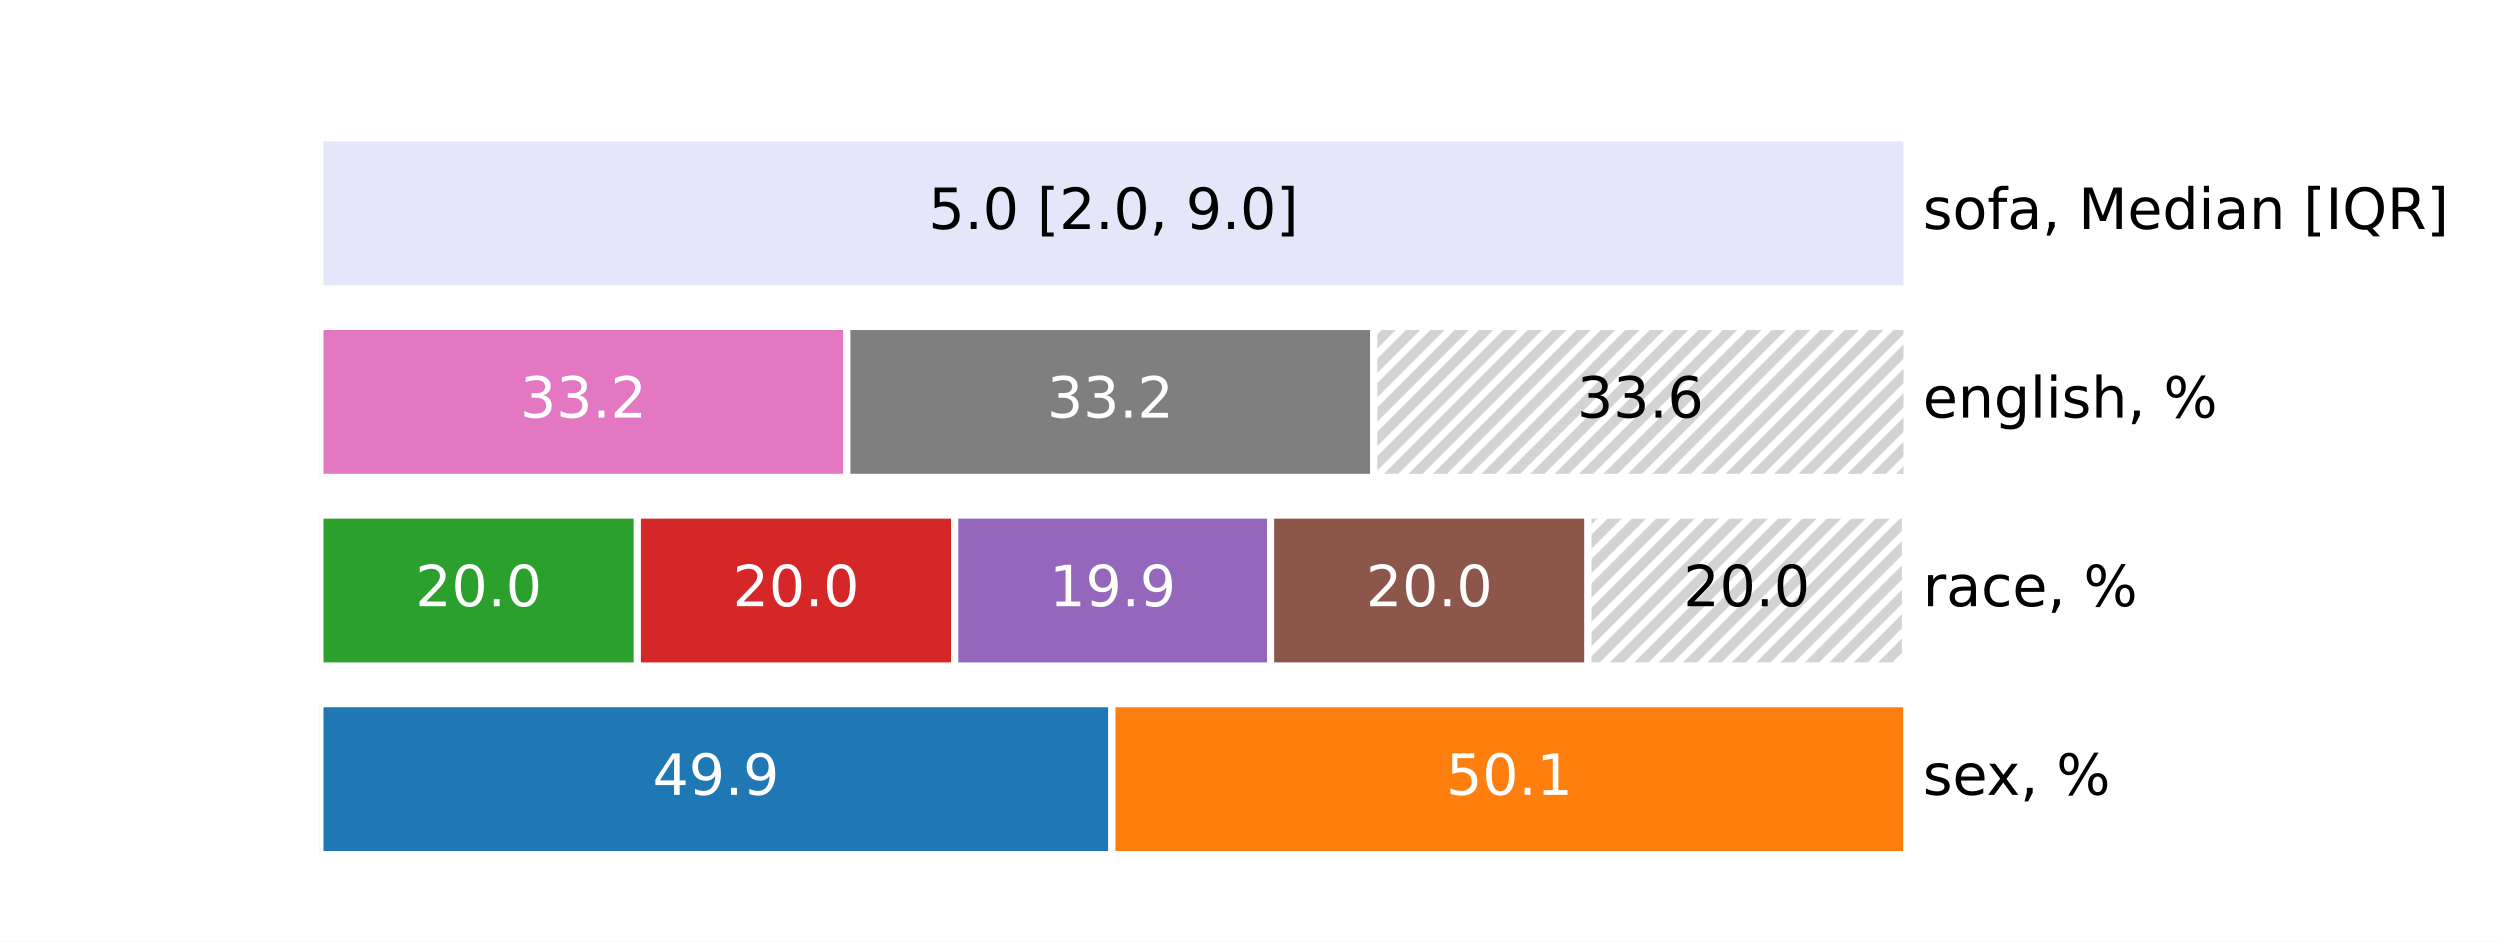
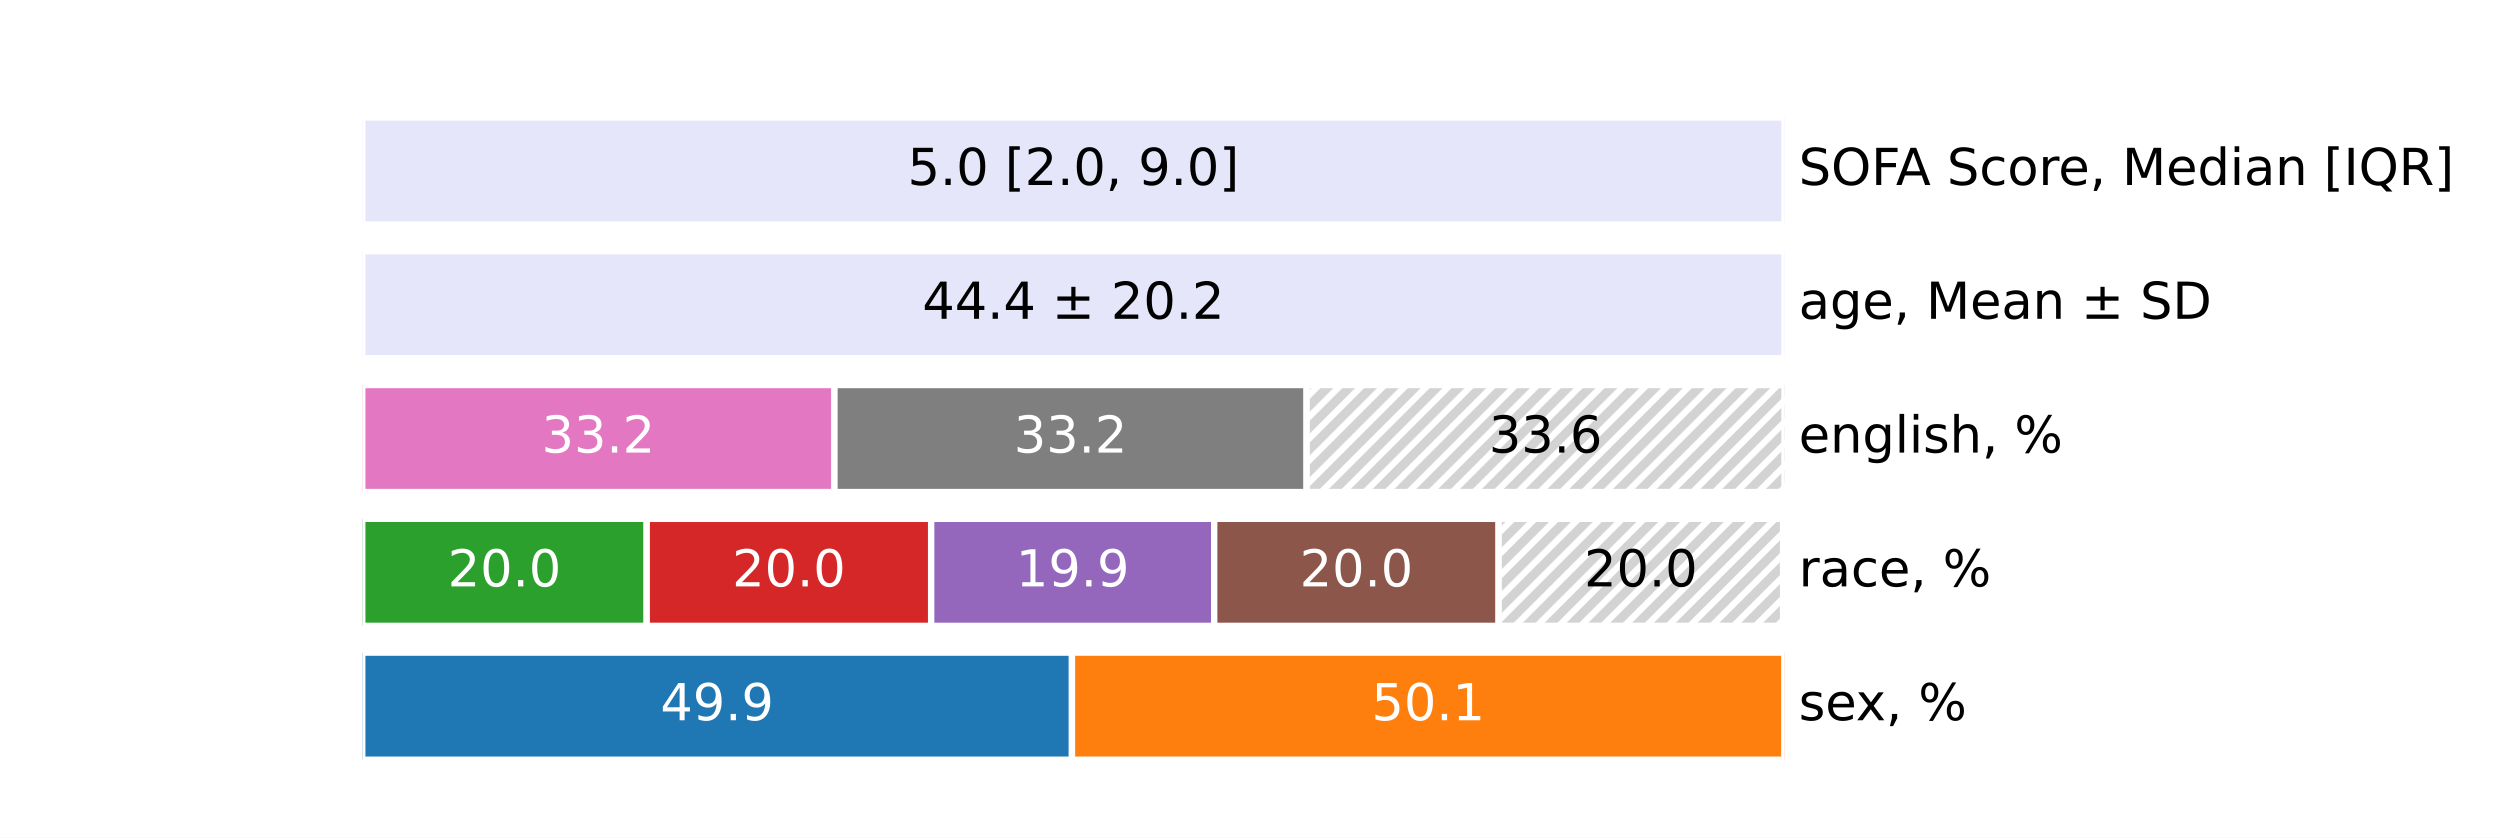
- <svg xmlns="http://www.w3.org/2000/svg" xmlns:xlink="http://www.w3.org/1999/xlink" width="351.593pt" height="132.428pt" viewBox="0 0 351.593 132.428" version="1.1">
+ <svg xmlns="http://www.w3.org/2000/svg" xmlns:xlink="http://www.w3.org/1999/xlink" width="392.333pt" height="131.461pt" viewBox="0 0 392.333 131.461" version="1.1">
  <defs>
    <style type="text/css">*{stroke-linejoin: round; stroke-linecap: butt}</style>
  </defs>
  <g id="figure_1">
    <g id="patch_1">
-       <path d="M 0 132.428  L 351.593 132.428  L 351.593 0  L 0 0  z " style="fill: #ffffff" />
+       <path d="M 0 131.461  L 392.333 131.461  L 392.333 0  L 0 0  z " style="fill: #ffffff" />
    </g>
    <g id="axes_1">
      <g id="patch_2">
-         <path d="M 44.995 125.228  L 268.195 125.228  L 268.195 14.348  L 44.995 14.348  z " style="fill: #ffffff" />
+         <path d="M 56.849 124.261  L 280.05 124.261  L 280.05 13.381  L 56.849 13.381  z " style="fill: #ffffff" />
      </g>
      <g id="patch_3">
-         <path d="M 44.995 120.188  L 156.372 120.188  L 156.372 98.967  L 44.995 98.967  z " clip-path="url(#p0c439728e1)" style="fill: #1f77b4; stroke: #ffffff; stroke-linejoin: miter" />
+         <path d="M 56.849 119.221  L 168.226 119.221  L 168.226 102.421  L 56.849 102.421  z " clip-path="url(#p23bbeacf1b)" style="fill: #1f77b4; stroke: #ffffff; stroke-linejoin: miter" />
      </g>
      <g id="patch_4">
-         <path d="M 156.372 120.188  L 268.195 120.188  L 268.195 98.967  L 156.372 98.967  z " clip-path="url(#p0c439728e1)" style="fill: #ff7f0e; stroke: #ffffff; stroke-linejoin: miter" />
+         <path d="M 168.226 119.221  L 280.05 119.221  L 280.05 102.421  L 168.226 102.421  z " clip-path="url(#p23bbeacf1b)" style="fill: #ff7f0e; stroke: #ffffff; stroke-linejoin: miter" />
      </g>
      <g id="patch_5">
-         <path d="M 268.195 120.188  L 268.195 120.188  L 268.195 98.967  L 268.195 98.967  z " clip-path="url(#p0c439728e1)" style="fill: url(#haf9db9fbc4); stroke: #ffffff; stroke-linejoin: miter" />
+         <path d="M 280.05 119.221  L 280.05 119.221  L 280.05 102.421  L 280.05 102.421  z " clip-path="url(#p23bbeacf1b)" style="fill: url(#hab9cde9158); stroke: #ffffff; stroke-linejoin: miter" />
      </g>
      <g id="patch_6">
-         <path d="M 44.995 93.661  L 89.635 93.661  L 89.635 72.44  L 44.995 72.44  z " clip-path="url(#p0c439728e1)" style="fill: #2ca02c; stroke: #ffffff; stroke-linejoin: miter" />
+         <path d="M 56.849 98.221  L 101.49 98.221  L 101.49 81.421  L 56.849 81.421  z " clip-path="url(#p23bbeacf1b)" style="fill: #2ca02c; stroke: #ffffff; stroke-linejoin: miter" />
      </g>
      <g id="patch_7">
-         <path d="M 89.635 93.661  L 134.275 93.661  L 134.275 72.44  L 89.635 72.44  z " clip-path="url(#p0c439728e1)" style="fill: #d62728; stroke: #ffffff; stroke-linejoin: miter" />
+         <path d="M 101.49 98.221  L 146.13 98.221  L 146.13 81.421  L 101.49 81.421  z " clip-path="url(#p23bbeacf1b)" style="fill: #d62728; stroke: #ffffff; stroke-linejoin: miter" />
      </g>
      <g id="patch_8">
-         <path d="M 134.275 93.661  L 178.692 93.661  L 178.692 72.44  L 134.275 72.44  z " clip-path="url(#p0c439728e1)" style="fill: #9467bd; stroke: #ffffff; stroke-linejoin: miter" />
+         <path d="M 146.13 98.221  L 190.546 98.221  L 190.546 81.421  L 146.13 81.421  z " clip-path="url(#p23bbeacf1b)" style="fill: #9467bd; stroke: #ffffff; stroke-linejoin: miter" />
      </g>
      <g id="patch_9">
-         <path d="M 178.692 93.661  L 223.332 93.661  L 223.332 72.44  L 178.692 72.44  z " clip-path="url(#p0c439728e1)" style="fill: #8c564b; stroke: #ffffff; stroke-linejoin: miter" />
+         <path d="M 190.546 98.221  L 235.186 98.221  L 235.186 81.421  L 190.546 81.421  z " clip-path="url(#p23bbeacf1b)" style="fill: #8c564b; stroke: #ffffff; stroke-linejoin: miter" />
      </g>
      <g id="patch_10">
-         <path d="M 223.332 93.661  L 267.972 93.661  L 267.972 72.44  L 223.332 72.44  z " clip-path="url(#p0c439728e1)" style="fill: url(#haf9db9fbc4); stroke: #ffffff; stroke-linejoin: miter" />
+         <path d="M 235.186 98.221  L 279.826 98.221  L 279.826 81.421  L 235.186 81.421  z " clip-path="url(#p23bbeacf1b)" style="fill: url(#hab9cde9158); stroke: #ffffff; stroke-linejoin: miter" />
      </g>
      <g id="patch_11">
-         <path d="M 44.995 67.135  L 119.098 67.135  L 119.098 45.914  L 44.995 45.914  z " clip-path="url(#p0c439728e1)" style="fill: #e377c2; stroke: #ffffff; stroke-linejoin: miter" />
+         <path d="M 56.849 77.221  L 130.952 77.221  L 130.952 60.421  L 56.849 60.421  z " clip-path="url(#p23bbeacf1b)" style="fill: #e377c2; stroke: #ffffff; stroke-linejoin: miter" />
      </g>
      <g id="patch_12">
-         <path d="M 119.098 67.135  L 193.2 67.135  L 193.2 45.914  L 119.098 45.914  z " clip-path="url(#p0c439728e1)" style="fill: #7f7f7f; stroke: #ffffff; stroke-linejoin: miter" />
+         <path d="M 130.952 77.221  L 205.054 77.221  L 205.054 60.421  L 130.952 60.421  z " clip-path="url(#p23bbeacf1b)" style="fill: #7f7f7f; stroke: #ffffff; stroke-linejoin: miter" />
      </g>
      <g id="patch_13">
-         <path d="M 193.2 67.135  L 268.195 67.135  L 268.195 45.914  L 193.2 45.914  z " clip-path="url(#p0c439728e1)" style="fill: url(#haf9db9fbc4); stroke: #ffffff; stroke-linejoin: miter" />
+         <path d="M 205.054 77.221  L 280.05 77.221  L 280.05 60.421  L 205.054 60.421  z " clip-path="url(#p23bbeacf1b)" style="fill: url(#hab9cde9158); stroke: #ffffff; stroke-linejoin: miter" />
      </g>
      <g id="patch_14">
-         <path d="M 44.995 40.609  L 268.195 40.609  L 268.195 19.388  L 44.995 19.388  z " clip-path="url(#p0c439728e1)" style="fill: #e6e6fa; stroke: #ffffff; stroke-linejoin: miter" />
+         <path d="M 56.849 56.221  L 280.05 56.221  L 280.05 39.421  L 56.849 39.421  z " clip-path="url(#p23bbeacf1b)" style="fill: #e6e6fa; stroke: #ffffff; stroke-linejoin: miter" />
+       </g>
+       <g id="patch_15">
+         <path d="M 56.849 35.221  L 280.05 35.221  L 280.05 18.421  L 56.849 18.421  z " clip-path="url(#p23bbeacf1b)" style="fill: #e6e6fa; stroke: #ffffff; stroke-linejoin: miter" />
      </g>
      <g id="matplotlib.axis_1" />
      <g id="matplotlib.axis_2" />
      <g id="text_1">
-         <g style="fill: #ffffff" transform="translate(91.77728 111.7846) scale(0.08 -0.08)">
+         <g style="fill: #ffffff" transform="translate(103.6316 113.0288) scale(0.08 -0.08)">
          <defs>
            <path id="DejaVuSans-34" d="M 2419 4116  L 825 1625  L 2419 1625  L 2419 4116  z M 2253 4666  L 3047 4666  L 3047 1625  L 3713 1625  L 3713 1100  L 3047 1100  L 3047 0  L 2419 0  L 2419 1100  L 313 1100  L 313 1709  L 2253 4666  z " transform="scale(0.015625)" />
            <path id="DejaVuSans-39" d="M 703 97  L 703 672  Q 941 559 1184 500  Q 1428 441 1663 441  Q 2288 441 2617 861  Q 2947 1281 2994 2138  Q 2813 1869 2534 1725  Q 2256 1581 1919 1581  Q 1219 1581 811 2004  Q 403 2428 403 3163  Q 403 3881 828 4315  Q 1253 4750 1959 4750  Q 2769 4750 3195 4129  Q 3622 3509 3622 2328  Q 3622 1225 3098 567  Q 2575 -91 1691 -91  Q 1453 -91 1209 -44  Q 966 3 703 97  z M 1959 2075  Q 2384 2075 2632 2365  Q 2881 2656 2881 3163  Q 2881 3666 2632 3958  Q 2384 4250 1959 4250  Q 1534 4250 1286 3958  Q 1038 3666 1038 3163  Q 1038 2656 1286 2365  Q 1534 2075 1959 2075  z " transform="scale(0.015625)" />
            <path id="DejaVuSans-2e" d="M 684 794  L 1344 794  L 1344 0  L 684 0  L 684 794  z " transform="scale(0.015625)" />
          </defs>
          <use xlink:href="#DejaVuSans-34" />
          <use xlink:href="#DejaVuSans-39" x="63.623" />
          <use xlink:href="#DejaVuSans-2e" x="127.246" />
          <use xlink:href="#DejaVuSans-39" x="159.033" />
        </g>
      </g>
      <g id="text_2">
-         <g style="fill: #ffffff" transform="translate(203.3773 111.7846) scale(0.08 -0.08)">
+         <g style="fill: #ffffff" transform="translate(215.2317 113.0288) scale(0.08 -0.08)">
          <defs>
            <path id="DejaVuSans-35" d="M 691 4666  L 3169 4666  L 3169 4134  L 1269 4134  L 1269 2991  Q 1406 3038 1543 3061  Q 1681 3084 1819 3084  Q 2600 3084 3056 2656  Q 3513 2228 3513 1497  Q 3513 744 3044 326  Q 2575 -91 1722 -91  Q 1428 -91 1123 -41  Q 819 9 494 109  L 494 744  Q 775 591 1075 516  Q 1375 441 1709 441  Q 2250 441 2565 725  Q 2881 1009 2881 1497  Q 2881 1984 2565 2268  Q 2250 2553 1709 2553  Q 1456 2553 1204 2497  Q 953 2441 691 2322  L 691 4666  z " transform="scale(0.015625)" />
            <path id="DejaVuSans-30" d="M 2034 4250  Q 1547 4250 1301 3770  Q 1056 3291 1056 2328  Q 1056 1369 1301 889  Q 1547 409 2034 409  Q 2525 409 2770 889  Q 3016 1369 3016 2328  Q 3016 3291 2770 3770  Q 2525 4250 2034 4250  z M 2034 4750  Q 2819 4750 3233 4129  Q 3647 3509 3647 2328  Q 3647 1150 3233 529  Q 2819 -91 2034 -91  Q 1250 -91 836 529  Q 422 1150 422 2328  Q 422 3509 836 4129  Q 1250 4750 2034 4750  z " transform="scale(0.015625)" />
            <path id="DejaVuSans-31" d="M 794 531  L 1825 531  L 1825 4091  L 703 3866  L 703 4441  L 1819 4666  L 2450 4666  L 2450 531  L 3481 531  L 3481 0  L 794 0  L 794 531  z " transform="scale(0.015625)" />
          </defs>
          <use xlink:href="#DejaVuSans-35" />
          <use xlink:href="#DejaVuSans-30" x="63.623" />
          <use xlink:href="#DejaVuSans-2e" x="127.246" />
          <use xlink:href="#DejaVuSans-31" x="159.033" />
        </g>
      </g>
      <g id="text_3">
-         <g transform="translate(270.4271 111.7846) scale(0.08 -0.08)">
+         <g transform="translate(282.2815 113.0288) scale(0.08 -0.08)">
          <defs>
            <path id="DejaVuSans-73" d="M 2834 3397  L 2834 2853  Q 2591 2978 2328 3040  Q 2066 3103 1784 3103  Q 1356 3103 1142 2972  Q 928 2841 928 2578  Q 928 2378 1081 2264  Q 1234 2150 1697 2047  L 1894 2003  Q 2506 1872 2764 1633  Q 3022 1394 3022 966  Q 3022 478 2636 193  Q 2250 -91 1575 -91  Q 1294 -91 989 -36  Q 684 19 347 128  L 347 722  Q 666 556 975 473  Q 1284 391 1588 391  Q 1994 391 2212 530  Q 2431 669 2431 922  Q 2431 1156 2273 1281  Q 2116 1406 1581 1522  L 1381 1569  Q 847 1681 609 1914  Q 372 2147 372 2553  Q 372 3047 722 3315  Q 1072 3584 1716 3584  Q 2034 3584 2315 3537  Q 2597 3491 2834 3397  z " transform="scale(0.015625)" />
            <path id="DejaVuSans-65" d="M 3597 1894  L 3597 1613  L 953 1613  Q 991 1019 1311 708  Q 1631 397 2203 397  Q 2534 397 2845 478  Q 3156 559 3463 722  L 3463 178  Q 3153 47 2828 -22  Q 2503 -91 2169 -91  Q 1331 -91 842 396  Q 353 884 353 1716  Q 353 2575 817 3079  Q 1281 3584 2069 3584  Q 2775 3584 3186 3129  Q 3597 2675 3597 1894  z M 3022 2063  Q 3016 2534 2758 2815  Q 2500 3097 2075 3097  Q 1594 3097 1305 2825  Q 1016 2553 972 2059  L 3022 2063  z " transform="scale(0.015625)" />
            <path id="DejaVuSans-78" d="M 3513 3500  L 2247 1797  L 3578 0  L 2900 0  L 1881 1375  L 863 0  L 184 0  L 1544 1831  L 300 3500  L 978 3500  L 1906 2253  L 2834 3500  L 3513 3500  z " transform="scale(0.015625)" />
            <path id="DejaVuSans-2c" d="M 750 794  L 1409 794  L 1409 256  L 897 -744  L 494 -744  L 750 256  L 750 794  z " transform="scale(0.015625)" />
            <path id="DejaVuSans-20" transform="scale(0.015625)" />
            <path id="DejaVuSans-25" d="M 4653 2053  Q 4381 2053 4226 1822  Q 4072 1591 4072 1178  Q 4072 772 4226 539  Q 4381 306 4653 306  Q 4919 306 5073 539  Q 5228 772 5228 1178  Q 5228 1588 5073 1820  Q 4919 2053 4653 2053  z M 4653 2450  Q 5147 2450 5437 2106  Q 5728 1763 5728 1178  Q 5728 594 5436 251  Q 5144 -91 4653 -91  Q 4153 -91 3862 251  Q 3572 594 3572 1178  Q 3572 1766 3864 2108  Q 4156 2450 4653 2450  z M 1428 4353  Q 1159 4353 1004 4120  Q 850 3888 850 3481  Q 850 3069 1003 2837  Q 1156 2606 1428 2606  Q 1700 2606 1854 2837  Q 2009 3069 2009 3481  Q 2009 3884 1853 4118  Q 1697 4353 1428 4353  z M 4250 4750  L 4750 4750  L 1831 -91  L 1331 -91  L 4250 4750  z M 1428 4750  Q 1922 4750 2215 4408  Q 2509 4066 2509 3481  Q 2509 2891 2217 2550  Q 1925 2209 1428 2209  Q 931 2209 642 2551  Q 353 2894 353 3481  Q 353 4063 643 4406  Q 934 4750 1428 4750  z " transform="scale(0.015625)" />
          </defs>
          <use xlink:href="#DejaVuSans-73" />
          <use xlink:href="#DejaVuSans-65" x="52.1" />
          <use xlink:href="#DejaVuSans-78" x="111.873" />
          <use xlink:href="#DejaVuSans-2c" x="171.053" />
          <use xlink:href="#DejaVuSans-20" x="202.84" />
          <use xlink:href="#DejaVuSans-25" x="234.627" />
        </g>
      </g>
      <g id="text_4">
-         <g style="fill: #ffffff" transform="translate(58.40888 85.25831) scale(0.08 -0.08)">
+         <g style="fill: #ffffff" transform="translate(70.26325 92.02875) scale(0.08 -0.08)">
          <defs>
            <path id="DejaVuSans-32" d="M 1228 531  L 3431 531  L 3431 0  L 469 0  L 469 531  Q 828 903 1448 1529  Q 2069 2156 2228 2338  Q 2531 2678 2651 2914  Q 2772 3150 2772 3378  Q 2772 3750 2511 3984  Q 2250 4219 1831 4219  Q 1534 4219 1204 4116  Q 875 4013 500 3803  L 500 4441  Q 881 4594 1212 4672  Q 1544 4750 1819 4750  Q 2544 4750 2975 4387  Q 3406 4025 3406 3419  Q 3406 3131 3298 2873  Q 3191 2616 2906 2266  Q 2828 2175 2409 1742  Q 1991 1309 1228 531  z " transform="scale(0.015625)" />
          </defs>
          <use xlink:href="#DejaVuSans-32" />
          <use xlink:href="#DejaVuSans-30" x="63.623" />
          <use xlink:href="#DejaVuSans-2e" x="127.246" />
          <use xlink:href="#DejaVuSans-30" x="159.033" />
        </g>
      </g>
      <g id="text_5">
-         <g style="fill: #ffffff" transform="translate(103.0489 85.25831) scale(0.08 -0.08)">
+         <g style="fill: #ffffff" transform="translate(114.9032 92.02875) scale(0.08 -0.08)">
          <use xlink:href="#DejaVuSans-32" />
          <use xlink:href="#DejaVuSans-30" x="63.623" />
          <use xlink:href="#DejaVuSans-2e" x="127.246" />
          <use xlink:href="#DejaVuSans-30" x="159.033" />
        </g>
      </g>
      <g id="text_6">
-         <g style="fill: #ffffff" transform="translate(147.5773 85.25831) scale(0.08 -0.08)">
+         <g style="fill: #ffffff" transform="translate(159.4316 92.02875) scale(0.08 -0.08)">
          <use xlink:href="#DejaVuSans-31" />
          <use xlink:href="#DejaVuSans-39" x="63.623" />
          <use xlink:href="#DejaVuSans-2e" x="127.246" />
          <use xlink:href="#DejaVuSans-39" x="159.033" />
        </g>
      </g>
      <g id="text_7">
-         <g style="fill: #ffffff" transform="translate(192.1057 85.25831) scale(0.08 -0.08)">
+         <g style="fill: #ffffff" transform="translate(203.96 92.02875) scale(0.08 -0.08)">
          <use xlink:href="#DejaVuSans-32" />
          <use xlink:href="#DejaVuSans-30" x="63.623" />
          <use xlink:href="#DejaVuSans-2e" x="127.246" />
          <use xlink:href="#DejaVuSans-30" x="159.033" />
        </g>
      </g>
      <g id="text_8">
-         <g transform="translate(236.7457 85.25831) scale(0.08 -0.08)">
+         <g transform="translate(248.6001 92.02875) scale(0.08 -0.08)">
          <use xlink:href="#DejaVuSans-32" />
          <use xlink:href="#DejaVuSans-30" x="63.623" />
          <use xlink:href="#DejaVuSans-2e" x="127.246" />
          <use xlink:href="#DejaVuSans-30" x="159.033" />
        </g>
      </g>
      <g id="text_9">
-         <g transform="translate(270.4271 85.25831) scale(0.08 -0.08)">
+         <g transform="translate(282.2815 92.02875) scale(0.08 -0.08)">
          <defs>
            <path id="DejaVuSans-72" d="M 2631 2963  Q 2534 3019 2420 3045  Q 2306 3072 2169 3072  Q 1681 3072 1420 2755  Q 1159 2438 1159 1844  L 1159 0  L 581 0  L 581 3500  L 1159 3500  L 1159 2956  Q 1341 3275 1631 3429  Q 1922 3584 2338 3584  Q 2397 3584 2469 3576  Q 2541 3569 2628 3553  L 2631 2963  z " transform="scale(0.015625)" />
            <path id="DejaVuSans-61" d="M 2194 1759  Q 1497 1759 1228 1600  Q 959 1441 959 1056  Q 959 750 1161 570  Q 1363 391 1709 391  Q 2188 391 2477 730  Q 2766 1069 2766 1631  L 2766 1759  L 2194 1759  z M 3341 1997  L 3341 0  L 2766 0  L 2766 531  Q 2569 213 2275 61  Q 1981 -91 1556 -91  Q 1019 -91 701 211  Q 384 513 384 1019  Q 384 1609 779 1909  Q 1175 2209 1959 2209  L 2766 2209  L 2766 2266  Q 2766 2663 2505 2880  Q 2244 3097 1772 3097  Q 1472 3097 1187 3025  Q 903 2953 641 2809  L 641 3341  Q 956 3463 1253 3523  Q 1550 3584 1831 3584  Q 2591 3584 2966 3190  Q 3341 2797 3341 1997  z " transform="scale(0.015625)" />
            <path id="DejaVuSans-63" d="M 3122 3366  L 3122 2828  Q 2878 2963 2633 3030  Q 2388 3097 2138 3097  Q 1578 3097 1268 2742  Q 959 2388 959 1747  Q 959 1106 1268 751  Q 1578 397 2138 397  Q 2388 397 2633 464  Q 2878 531 3122 666  L 3122 134  Q 2881 22 2623 -34  Q 2366 -91 2075 -91  Q 1284 -91 818 406  Q 353 903 353 1747  Q 353 2603 823 3093  Q 1294 3584 2113 3584  Q 2378 3584 2631 3529  Q 2884 3475 3122 3366  z " transform="scale(0.015625)" />
          </defs>
          <use xlink:href="#DejaVuSans-72" />
          <use xlink:href="#DejaVuSans-61" x="41.113" />
          <use xlink:href="#DejaVuSans-63" x="102.393" />
          <use xlink:href="#DejaVuSans-65" x="157.373" />
          <use xlink:href="#DejaVuSans-2c" x="218.896" />
          <use xlink:href="#DejaVuSans-20" x="250.684" />
          <use xlink:href="#DejaVuSans-25" x="282.471" />
        </g>
      </g>
      <g id="text_10">
-         <g style="fill: #ffffff" transform="translate(73.14007 58.73199) scale(0.08 -0.08)">
+         <g style="fill: #ffffff" transform="translate(84.99445 71.02875) scale(0.08 -0.08)">
          <defs>
            <path id="DejaVuSans-33" d="M 2597 2516  Q 3050 2419 3304 2112  Q 3559 1806 3559 1356  Q 3559 666 3084 287  Q 2609 -91 1734 -91  Q 1441 -91 1130 -33  Q 819 25 488 141  L 488 750  Q 750 597 1062 519  Q 1375 441 1716 441  Q 2309 441 2620 675  Q 2931 909 2931 1356  Q 2931 1769 2642 2001  Q 2353 2234 1838 2234  L 1294 2234  L 1294 2753  L 1863 2753  Q 2328 2753 2575 2939  Q 2822 3125 2822 3475  Q 2822 3834 2567 4026  Q 2313 4219 1838 4219  Q 1578 4219 1281 4162  Q 984 4106 628 3988  L 628 4550  Q 988 4650 1302 4700  Q 1616 4750 1894 4750  Q 2613 4750 3031 4423  Q 3450 4097 3450 3541  Q 3450 3153 3228 2886  Q 3006 2619 2597 2516  z " transform="scale(0.015625)" />
          </defs>
          <use xlink:href="#DejaVuSans-33" />
          <use xlink:href="#DejaVuSans-33" x="63.623" />
          <use xlink:href="#DejaVuSans-2e" x="127.246" />
          <use xlink:href="#DejaVuSans-32" x="159.033" />
        </g>
      </g>
      <g id="text_11">
-         <g style="fill: #ffffff" transform="translate(147.2425 58.73199) scale(0.08 -0.08)">
+         <g style="fill: #ffffff" transform="translate(159.0968 71.02875) scale(0.08 -0.08)">
          <use xlink:href="#DejaVuSans-33" />
          <use xlink:href="#DejaVuSans-33" x="63.623" />
          <use xlink:href="#DejaVuSans-2e" x="127.246" />
          <use xlink:href="#DejaVuSans-32" x="159.033" />
        </g>
      </g>
      <g id="text_12">
-         <g transform="translate(221.7913 58.73199) scale(0.08 -0.08)">
+         <g transform="translate(233.6456 71.02875) scale(0.08 -0.08)">
          <defs>
            <path id="DejaVuSans-36" d="M 2113 2584  Q 1688 2584 1439 2293  Q 1191 2003 1191 1497  Q 1191 994 1439 701  Q 1688 409 2113 409  Q 2538 409 2786 701  Q 3034 994 3034 1497  Q 3034 2003 2786 2293  Q 2538 2584 2113 2584  z M 3366 4563  L 3366 3988  Q 3128 4100 2886 4159  Q 2644 4219 2406 4219  Q 1781 4219 1451 3797  Q 1122 3375 1075 2522  Q 1259 2794 1537 2939  Q 1816 3084 2150 3084  Q 2853 3084 3261 2657  Q 3669 2231 3669 1497  Q 3669 778 3244 343  Q 2819 -91 2113 -91  Q 1303 -91 875 529  Q 447 1150 447 2328  Q 447 3434 972 4092  Q 1497 4750 2381 4750  Q 2619 4750 2861 4703  Q 3103 4656 3366 4563  z " transform="scale(0.015625)" />
          </defs>
          <use xlink:href="#DejaVuSans-33" />
          <use xlink:href="#DejaVuSans-33" x="63.623" />
          <use xlink:href="#DejaVuSans-2e" x="127.246" />
          <use xlink:href="#DejaVuSans-36" x="159.033" />
        </g>
      </g>
      <g id="text_13">
-         <g transform="translate(270.4271 58.73199) scale(0.08 -0.08)">
+         <g transform="translate(282.2815 71.02875) scale(0.08 -0.08)">
          <defs>
            <path id="DejaVuSans-6e" d="M 3513 2113  L 3513 0  L 2938 0  L 2938 2094  Q 2938 2591 2744 2837  Q 2550 3084 2163 3084  Q 1697 3084 1428 2787  Q 1159 2491 1159 1978  L 1159 0  L 581 0  L 581 3500  L 1159 3500  L 1159 2956  Q 1366 3272 1645 3428  Q 1925 3584 2291 3584  Q 2894 3584 3203 3211  Q 3513 2838 3513 2113  z " transform="scale(0.015625)" />
            <path id="DejaVuSans-67" d="M 2906 1791  Q 2906 2416 2648 2759  Q 2391 3103 1925 3103  Q 1463 3103 1205 2759  Q 947 2416 947 1791  Q 947 1169 1205 825  Q 1463 481 1925 481  Q 2391 481 2648 825  Q 2906 1169 2906 1791  z M 3481 434  Q 3481 -459 3084 -895  Q 2688 -1331 1869 -1331  Q 1566 -1331 1297 -1286  Q 1028 -1241 775 -1147  L 775 -588  Q 1028 -725 1275 -790  Q 1522 -856 1778 -856  Q 2344 -856 2625 -561  Q 2906 -266 2906 331  L 2906 616  Q 2728 306 2450 153  Q 2172 0 1784 0  Q 1141 0 747 490  Q 353 981 353 1791  Q 353 2603 747 3093  Q 1141 3584 1784 3584  Q 2172 3584 2450 3431  Q 2728 3278 2906 2969  L 2906 3500  L 3481 3500  L 3481 434  z " transform="scale(0.015625)" />
            <path id="DejaVuSans-6c" d="M 603 4863  L 1178 4863  L 1178 0  L 603 0  L 603 4863  z " transform="scale(0.015625)" />
            <path id="DejaVuSans-69" d="M 603 3500  L 1178 3500  L 1178 0  L 603 0  L 603 3500  z M 603 4863  L 1178 4863  L 1178 4134  L 603 4134  L 603 4863  z " transform="scale(0.015625)" />
            <path id="DejaVuSans-68" d="M 3513 2113  L 3513 0  L 2938 0  L 2938 2094  Q 2938 2591 2744 2837  Q 2550 3084 2163 3084  Q 1697 3084 1428 2787  Q 1159 2491 1159 1978  L 1159 0  L 581 0  L 581 4863  L 1159 4863  L 1159 2956  Q 1366 3272 1645 3428  Q 1925 3584 2291 3584  Q 2894 3584 3203 3211  Q 3513 2838 3513 2113  z " transform="scale(0.015625)" />
          </defs>
          <use xlink:href="#DejaVuSans-65" />
          <use xlink:href="#DejaVuSans-6e" x="61.523" />
          <use xlink:href="#DejaVuSans-67" x="124.902" />
          <use xlink:href="#DejaVuSans-6c" x="188.379" />
          <use xlink:href="#DejaVuSans-69" x="216.162" />
          <use xlink:href="#DejaVuSans-73" x="243.945" />
          <use xlink:href="#DejaVuSans-68" x="296.045" />
          <use xlink:href="#DejaVuSans-2c" x="359.424" />
          <use xlink:href="#DejaVuSans-20" x="391.211" />
          <use xlink:href="#DejaVuSans-25" x="422.998" />
        </g>
      </g>
      <g id="text_14">
-         <g transform="translate(130.5764 32.20567) scale(0.08 -0.08)">
+         <g transform="translate(144.7426 50.02875) scale(0.08 -0.08)">
+           <defs>
+             <path id="DejaVuSans-b1" d="M 2944 4013  L 2944 2803  L 4684 2803  L 4684 2272  L 2944 2272  L 2944 1063  L 2419 1063  L 2419 2272  L 678 2272  L 678 2803  L 2419 2803  L 2419 4013  L 2944 4013  z M 678 531  L 4684 531  L 4684 0  L 678 0  L 678 531  z " transform="scale(0.015625)" />
+           </defs>
+           <use xlink:href="#DejaVuSans-34" />
+           <use xlink:href="#DejaVuSans-34" x="63.623" />
+           <use xlink:href="#DejaVuSans-2e" x="127.246" />
+           <use xlink:href="#DejaVuSans-34" x="159.033" />
+           <use xlink:href="#DejaVuSans-20" x="222.656" />
+           <use xlink:href="#DejaVuSans-b1" x="254.443" />
+           <use xlink:href="#DejaVuSans-20" x="338.232" />
+           <use xlink:href="#DejaVuSans-32" x="370.02" />
+           <use xlink:href="#DejaVuSans-30" x="433.643" />
+           <use xlink:href="#DejaVuSans-2e" x="497.266" />
+           <use xlink:href="#DejaVuSans-32" x="529.053" />
+         </g>
+       </g>
+       <g id="text_15">
+         <g transform="translate(282.2815 50.02875) scale(0.08 -0.08)">
+           <defs>
+             <path id="DejaVuSans-4d" d="M 628 4666  L 1569 4666  L 2759 1491  L 3956 4666  L 4897 4666  L 4897 0  L 4281 0  L 4281 4097  L 3078 897  L 2444 897  L 1241 4097  L 1241 0  L 628 0  L 628 4666  z " transform="scale(0.015625)" />
+             <path id="DejaVuSans-53" d="M 3425 4513  L 3425 3897  Q 3066 4069 2747 4153  Q 2428 4238 2131 4238  Q 1616 4238 1336 4038  Q 1056 3838 1056 3469  Q 1056 3159 1242 3001  Q 1428 2844 1947 2747  L 2328 2669  Q 3034 2534 3370 2195  Q 3706 1856 3706 1288  Q 3706 609 3251 259  Q 2797 -91 1919 -91  Q 1588 -91 1214 -16  Q 841 59 441 206  L 441 856  Q 825 641 1194 531  Q 1563 422 1919 422  Q 2459 422 2753 634  Q 3047 847 3047 1241  Q 3047 1584 2836 1778  Q 2625 1972 2144 2069  L 1759 2144  Q 1053 2284 737 2584  Q 422 2884 422 3419  Q 422 4038 858 4394  Q 1294 4750 2059 4750  Q 2388 4750 2728 4690  Q 3069 4631 3425 4513  z " transform="scale(0.015625)" />
+             <path id="DejaVuSans-44" d="M 1259 4147  L 1259 519  L 2022 519  Q 2988 519 3436 956  Q 3884 1394 3884 2338  Q 3884 3275 3436 3711  Q 2988 4147 2022 4147  L 1259 4147  z M 628 4666  L 1925 4666  Q 3281 4666 3915 4102  Q 4550 3538 4550 2338  Q 4550 1131 3912 565  Q 3275 0 1925 0  L 628 0  L 628 4666  z " transform="scale(0.015625)" />
+           </defs>
+           <use xlink:href="#DejaVuSans-61" />
+           <use xlink:href="#DejaVuSans-67" x="61.279" />
+           <use xlink:href="#DejaVuSans-65" x="124.756" />
+           <use xlink:href="#DejaVuSans-2c" x="186.279" />
+           <use xlink:href="#DejaVuSans-20" x="218.066" />
+           <use xlink:href="#DejaVuSans-4d" x="249.854" />
+           <use xlink:href="#DejaVuSans-65" x="336.133" />
+           <use xlink:href="#DejaVuSans-61" x="397.656" />
+           <use xlink:href="#DejaVuSans-6e" x="458.936" />
+           <use xlink:href="#DejaVuSans-20" x="522.314" />
+           <use xlink:href="#DejaVuSans-b1" x="554.102" />
+           <use xlink:href="#DejaVuSans-20" x="637.891" />
+           <use xlink:href="#DejaVuSans-53" x="669.678" />
+           <use xlink:href="#DejaVuSans-44" x="733.154" />
+         </g>
+       </g>
+       <g id="text_16">
+         <g transform="translate(142.4307 29.02875) scale(0.08 -0.08)">
          <defs>
            <path id="DejaVuSans-5b" d="M 550 4863  L 1875 4863  L 1875 4416  L 1125 4416  L 1125 -397  L 1875 -397  L 1875 -844  L 550 -844  L 550 4863  z " transform="scale(0.015625)" />
            <path id="DejaVuSans-5d" d="M 1947 4863  L 1947 -844  L 622 -844  L 622 -397  L 1369 -397  L 1369 4416  L 622 4416  L 622 4863  L 1947 4863  z " transform="scale(0.015625)" />
          </defs>
          <use xlink:href="#DejaVuSans-35" />
          <use xlink:href="#DejaVuSans-2e" x="63.623" />
          <use xlink:href="#DejaVuSans-30" x="95.41" />
          <use xlink:href="#DejaVuSans-20" x="159.033" />
          <use xlink:href="#DejaVuSans-5b" x="190.82" />
          <use xlink:href="#DejaVuSans-32" x="229.834" />
          <use xlink:href="#DejaVuSans-2e" x="293.457" />
          <use xlink:href="#DejaVuSans-30" x="325.244" />
          <use xlink:href="#DejaVuSans-2c" x="388.867" />
          <use xlink:href="#DejaVuSans-20" x="420.654" />
          <use xlink:href="#DejaVuSans-39" x="452.441" />
          <use xlink:href="#DejaVuSans-2e" x="516.064" />
          <use xlink:href="#DejaVuSans-30" x="547.852" />
          <use xlink:href="#DejaVuSans-5d" x="611.475" />
        </g>
      </g>
-       <g id="text_15">
-         <g transform="translate(270.4271 32.20567) scale(0.08 -0.08)">
-           <defs>
+       <g id="text_17">
+         <g transform="translate(282.2815 29.02875) scale(0.08 -0.08)">
+           <defs>
+             <path id="DejaVuSans-4f" d="M 2522 4238  Q 1834 4238 1429 3725  Q 1025 3213 1025 2328  Q 1025 1447 1429 934  Q 1834 422 2522 422  Q 3209 422 3611 934  Q 4013 1447 4013 2328  Q 4013 3213 3611 3725  Q 3209 4238 2522 4238  z M 2522 4750  Q 3503 4750 4090 4092  Q 4678 3434 4678 2328  Q 4678 1225 4090 567  Q 3503 -91 2522 -91  Q 1538 -91 948 565  Q 359 1222 359 2328  Q 359 3434 948 4092  Q 1538 4750 2522 4750  z " transform="scale(0.015625)" />
+             <path id="DejaVuSans-46" d="M 628 4666  L 3309 4666  L 3309 4134  L 1259 4134  L 1259 2759  L 3109 2759  L 3109 2228  L 1259 2228  L 1259 0  L 628 0  L 628 4666  z " transform="scale(0.015625)" />
+             <path id="DejaVuSans-41" d="M 2188 4044  L 1331 1722  L 3047 1722  L 2188 4044  z M 1831 4666  L 2547 4666  L 4325 0  L 3669 0  L 3244 1197  L 1141 1197  L 716 0  L 50 0  L 1831 4666  z " transform="scale(0.015625)" />
            <path id="DejaVuSans-6f" d="M 1959 3097  Q 1497 3097 1228 2736  Q 959 2375 959 1747  Q 959 1119 1226 758  Q 1494 397 1959 397  Q 2419 397 2687 759  Q 2956 1122 2956 1747  Q 2956 2369 2687 2733  Q 2419 3097 1959 3097  z M 1959 3584  Q 2709 3584 3137 3096  Q 3566 2609 3566 1747  Q 3566 888 3137 398  Q 2709 -91 1959 -91  Q 1206 -91 779 398  Q 353 888 353 1747  Q 353 2609 779 3096  Q 1206 3584 1959 3584  z " transform="scale(0.015625)" />
-             <path id="DejaVuSans-66" d="M 2375 4863  L 2375 4384  L 1825 4384  Q 1516 4384 1395 4259  Q 1275 4134 1275 3809  L 1275 3500  L 2222 3500  L 2222 3053  L 1275 3053  L 1275 0  L 697 0  L 697 3053  L 147 3053  L 147 3500  L 697 3500  L 697 3744  Q 697 4328 969 4595  Q 1241 4863 1831 4863  L 2375 4863  z " transform="scale(0.015625)" />
-             <path id="DejaVuSans-4d" d="M 628 4666  L 1569 4666  L 2759 1491  L 3956 4666  L 4897 4666  L 4897 0  L 4281 0  L 4281 4097  L 3078 897  L 2444 897  L 1241 4097  L 1241 0  L 628 0  L 628 4666  z " transform="scale(0.015625)" />
            <path id="DejaVuSans-64" d="M 2906 2969  L 2906 4863  L 3481 4863  L 3481 0  L 2906 0  L 2906 525  Q 2725 213 2448 61  Q 2172 -91 1784 -91  Q 1150 -91 751 415  Q 353 922 353 1747  Q 353 2572 751 3078  Q 1150 3584 1784 3584  Q 2172 3584 2448 3432  Q 2725 3281 2906 2969  z M 947 1747  Q 947 1113 1208 752  Q 1469 391 1925 391  Q 2381 391 2643 752  Q 2906 1113 2906 1747  Q 2906 2381 2643 2742  Q 2381 3103 1925 3103  Q 1469 3103 1208 2742  Q 947 2381 947 1747  z " transform="scale(0.015625)" />
            <path id="DejaVuSans-49" d="M 628 4666  L 1259 4666  L 1259 0  L 628 0  L 628 4666  z " transform="scale(0.015625)" />
            <path id="DejaVuSans-51" d="M 2522 4238  Q 1834 4238 1429 3725  Q 1025 3213 1025 2328  Q 1025 1447 1429 934  Q 1834 422 2522 422  Q 3209 422 3611 934  Q 4013 1447 4013 2328  Q 4013 3213 3611 3725  Q 3209 4238 2522 4238  z M 3406 84  L 4238 -825  L 3475 -825  L 2784 -78  Q 2681 -84 2626 -87  Q 2572 -91 2522 -91  Q 1538 -91 948 567  Q 359 1225 359 2328  Q 359 3434 948 4092  Q 1538 4750 2522 4750  Q 3503 4750 4090 4092  Q 4678 3434 4678 2328  Q 4678 1516 4351 937  Q 4025 359 3406 84  z " transform="scale(0.015625)" />
            <path id="DejaVuSans-52" d="M 2841 2188  Q 3044 2119 3236 1894  Q 3428 1669 3622 1275  L 4263 0  L 3584 0  L 2988 1197  Q 2756 1666 2539 1819  Q 2322 1972 1947 1972  L 1259 1972  L 1259 0  L 628 0  L 628 4666  L 2053 4666  Q 2853 4666 3247 4331  Q 3641 3997 3641 3322  Q 3641 2881 3436 2590  Q 3231 2300 2841 2188  z M 1259 4147  L 1259 2491  L 2053 2491  Q 2509 2491 2742 2702  Q 2975 2913 2975 3322  Q 2975 3731 2742 3939  Q 2509 4147 2053 4147  L 1259 4147  z " transform="scale(0.015625)" />
          </defs>
-           <use xlink:href="#DejaVuSans-73" />
-           <use xlink:href="#DejaVuSans-6f" x="52.1" />
-           <use xlink:href="#DejaVuSans-66" x="113.281" />
-           <use xlink:href="#DejaVuSans-61" x="148.486" />
-           <use xlink:href="#DejaVuSans-2c" x="209.766" />
-           <use xlink:href="#DejaVuSans-20" x="241.553" />
-           <use xlink:href="#DejaVuSans-4d" x="273.34" />
-           <use xlink:href="#DejaVuSans-65" x="359.619" />
-           <use xlink:href="#DejaVuSans-64" x="421.143" />
-           <use xlink:href="#DejaVuSans-69" x="484.619" />
-           <use xlink:href="#DejaVuSans-61" x="512.402" />
-           <use xlink:href="#DejaVuSans-6e" x="573.682" />
-           <use xlink:href="#DejaVuSans-20" x="637.061" />
-           <use xlink:href="#DejaVuSans-5b" x="668.848" />
-           <use xlink:href="#DejaVuSans-49" x="707.861" />
-           <use xlink:href="#DejaVuSans-51" x="737.354" />
-           <use xlink:href="#DejaVuSans-52" x="816.064" />
-           <use xlink:href="#DejaVuSans-5d" x="885.547" />
-         </g>
-       </g>
-       <g id="text_16">
-         <g style="fill: #ffffff" transform="translate(7.2 11.75906) scale(0.06 -0.06)">
+           <use xlink:href="#DejaVuSans-53" />
+           <use xlink:href="#DejaVuSans-4f" x="63.477" />
+           <use xlink:href="#DejaVuSans-46" x="142.188" />
+           <use xlink:href="#DejaVuSans-41" x="190.582" />
+           <use xlink:href="#DejaVuSans-20" x="258.99" />
+           <use xlink:href="#DejaVuSans-53" x="290.777" />
+           <use xlink:href="#DejaVuSans-63" x="354.254" />
+           <use xlink:href="#DejaVuSans-6f" x="409.234" />
+           <use xlink:href="#DejaVuSans-72" x="470.416" />
+           <use xlink:href="#DejaVuSans-65" x="509.279" />
+           <use xlink:href="#DejaVuSans-2c" x="570.803" />
+           <use xlink:href="#DejaVuSans-20" x="602.59" />
+           <use xlink:href="#DejaVuSans-4d" x="634.377" />
+           <use xlink:href="#DejaVuSans-65" x="720.656" />
+           <use xlink:href="#DejaVuSans-64" x="782.18" />
+           <use xlink:href="#DejaVuSans-69" x="845.656" />
+           <use xlink:href="#DejaVuSans-61" x="873.439" />
+           <use xlink:href="#DejaVuSans-6e" x="934.719" />
+           <use xlink:href="#DejaVuSans-20" x="998.098" />
+           <use xlink:href="#DejaVuSans-5b" x="1029.885" />
+           <use xlink:href="#DejaVuSans-49" x="1068.898" />
+           <use xlink:href="#DejaVuSans-51" x="1098.391" />
+           <use xlink:href="#DejaVuSans-52" x="1177.102" />
+           <use xlink:href="#DejaVuSans-5d" x="1246.584" />
+         </g>
+       </g>
+       <g id="text_18">
+         <g style="fill: #ffffff" transform="translate(7.2 13.27875) scale(0.08 -0.08)">
          <defs>
            <path id="DejaVuSans-Bold-53" d="M 3834 4519  L 3834 3531  Q 3450 3703 3084 3790  Q 2719 3878 2394 3878  Q 1963 3878 1756 3759  Q 1550 3641 1550 3391  Q 1550 3203 1689 3098  Q 1828 2994 2194 2919  L 2706 2816  Q 3484 2659 3812 2340  Q 4141 2022 4141 1434  Q 4141 663 3683 286  Q 3225 -91 2284 -91  Q 1841 -91 1394 -6  Q 947 78 500 244  L 500 1259  Q 947 1022 1364 901  Q 1781 781 2169 781  Q 2563 781 2772 912  Q 2981 1044 2981 1288  Q 2981 1506 2839 1625  Q 2697 1744 2272 1838  L 1806 1941  Q 1106 2091 782 2419  Q 459 2747 459 3303  Q 459 4000 909 4375  Q 1359 4750 2203 4750  Q 2588 4750 2994 4692  Q 3400 4634 3834 4519  z " transform="scale(0.015625)" />
            <path id="DejaVuSans-Bold-4d" d="M 588 4666  L 2119 4666  L 3181 2169  L 4250 4666  L 5778 4666  L 5778 0  L 4641 0  L 4641 3413  L 3566 897  L 2803 897  L 1728 3413  L 1728 0  L 588 0  L 588 4666  z " transform="scale(0.015625)" />
            <path id="DejaVuSans-Bold-44" d="M 1791 3756  L 1791 909  L 2222 909  Q 2959 909 3348 1275  Q 3738 1641 3738 2338  Q 3738 3031 3350 3393  Q 2963 3756 2222 3756  L 1791 3756  z M 588 4666  L 1856 4666  Q 2919 4666 3439 4514  Q 3959 4363 4331 4000  Q 4659 3684 4818 3271  Q 4978 2859 4978 2338  Q 4978 1809 4818 1395  Q 4659 981 4331 666  Q 3956 303 3431 151  Q 2906 0 1856 0  L 588 0  L 588 4666  z " transform="scale(0.015625)" />
            <path id="DejaVuSans-Bold-20" transform="scale(0.015625)" />
            <path id="DejaVuSans-Bold-28" d="M 2413 -844  L 1484 -844  Q 1006 -72 778 623  Q 550 1319 550 2003  Q 550 2688 779 3389  Q 1009 4091 1484 4856  L 2413 4856  Q 2013 4116 1813 3408  Q 1613 2700 1613 2009  Q 1613 1319 1811 609  Q 2009 -100 2413 -844  z " transform="scale(0.015625)" />
            <path id="DejaVuSans-Bold-30" d="M 2944 2338  Q 2944 3213 2780 3570  Q 2616 3928 2228 3928  Q 1841 3928 1675 3570  Q 1509 3213 1509 2338  Q 1509 1453 1675 1090  Q 1841 728 2228 728  Q 2613 728 2778 1090  Q 2944 1453 2944 2338  z M 4147 2328  Q 4147 1169 3647 539  Q 3147 -91 2228 -91  Q 1306 -91 806 539  Q 306 1169 306 2328  Q 306 3491 806 4120  Q 1306 4750 2228 4750  Q 3147 4750 3647 4120  Q 4147 3491 4147 2328  z " transform="scale(0.015625)" />
            <path id="DejaVuSans-Bold-2c" d="M 653 1209  L 1778 1209  L 1778 256  L 1006 -909  L 341 -909  L 653 256  L 653 1209  z " transform="scale(0.015625)" />
            <path id="DejaVuSans-Bold-29" d="M 513 -844  Q 913 -100 1113 609  Q 1313 1319 1313 2009  Q 1313 2700 1113 3408  Q 913 4116 513 4856  L 1441 4856  Q 1916 4091 2145 3389  Q 2375 2688 2375 2003  Q 2375 1319 2147 623  Q 1919 -72 1441 -844  L 513 -844  z " transform="scale(0.015625)" />
          </defs>
          <use xlink:href="#DejaVuSans-Bold-53" />
          <use xlink:href="#DejaVuSans-Bold-4d" x="72.021" />
          <use xlink:href="#DejaVuSans-Bold-44" x="171.533" />
          <use xlink:href="#DejaVuSans-Bold-20" x="254.541" />
          <use xlink:href="#DejaVuSans-Bold-28" x="289.355" />
          <use xlink:href="#DejaVuSans-Bold-30" x="335.059" />
          <use xlink:href="#DejaVuSans-Bold-2c" x="404.639" />
          <use xlink:href="#DejaVuSans-Bold-20" x="442.627" />
          <use xlink:href="#DejaVuSans-Bold-30" x="477.441" />
          <use xlink:href="#DejaVuSans-Bold-29" x="547.021" />
        </g>
      </g>
    </g>
  </g>
  <defs>
-     <clipPath id="p0c439728e1">
-       <rect x="44.995" y="14.348" width="223.2" height="110.88" />
+     <clipPath id="p23bbeacf1b">
+       <rect x="56.849" y="13.381" width="223.2" height="110.88" />
    </clipPath>
  </defs>
  <defs>
-     <pattern id="haf9db9fbc4" patternUnits="userSpaceOnUse" x="0" y="0" width="72" height="72">
+     <pattern id="hab9cde9158" patternUnits="userSpaceOnUse" x="0" y="0" width="72" height="72">
      <rect x="0" y="0" width="73" height="73" fill="#d3d3d3" />
      <path d="M -36 36  L 36 -36  M -34.286 37.714  L 37.714 -34.286  M -32.571 39.429  L 39.429 -32.571  M -30.857 41.143  L 41.143 -30.857  M -29.143 42.857  L 42.857 -29.143  M -27.429 44.571  L 44.571 -27.429  M -25.714 46.286  L 46.286 -25.714  M -24 48  L 48 -24  M -22.286 49.714  L 49.714 -22.286  M -20.571 51.429  L 51.429 -20.571  M -18.857 53.143  L 53.143 -18.857  M -17.143 54.857  L 54.857 -17.143  M -15.429 56.571  L 56.571 -15.429  M -13.714 58.286  L 58.286 -13.714  M -12 60  L 60 -12  M -10.286 61.714  L 61.714 -10.286  M -8.571 63.429  L 63.429 -8.571  M -6.857 65.143  L 65.143 -6.857  M -5.143 66.857  L 66.857 -5.143  M -3.429 68.571  L 68.571 -3.429  M -1.714 70.286  L 70.286 -1.714  M 0 72  L 72 0  M 1.714 73.714  L 73.714 1.714  M 3.429 75.429  L 75.429 3.429  M 5.143 77.143  L 77.143 5.143  M 6.857 78.857  L 78.857 6.857  M 8.571 80.571  L 80.571 8.571  M 10.286 82.286  L 82.286 10.286  M 12 84  L 84 12  M 13.714 85.714  L 85.714 13.714  M 15.429 87.429  L 87.429 15.429  M 17.143 89.143  L 89.143 17.143  M 18.857 90.857  L 90.857 18.857  M 20.571 92.571  L 92.571 20.571  M 22.286 94.286  L 94.286 22.286  M 24 96  L 96 24  M 25.714 97.714  L 97.714 25.714  M 27.429 99.429  L 99.429 27.429  M 29.143 101.143  L 101.143 29.143  M 30.857 102.857  L 102.857 30.857  M 32.571 104.571  L 104.571 32.571  M 34.286 106.286  L 106.286 34.286  M 36 108  L 108 36  " style="fill: #ffffff; stroke: #ffffff; stroke-width: 1.0; stroke-linecap: butt; stroke-linejoin: miter" />
    </pattern>
  </defs>
</svg>
